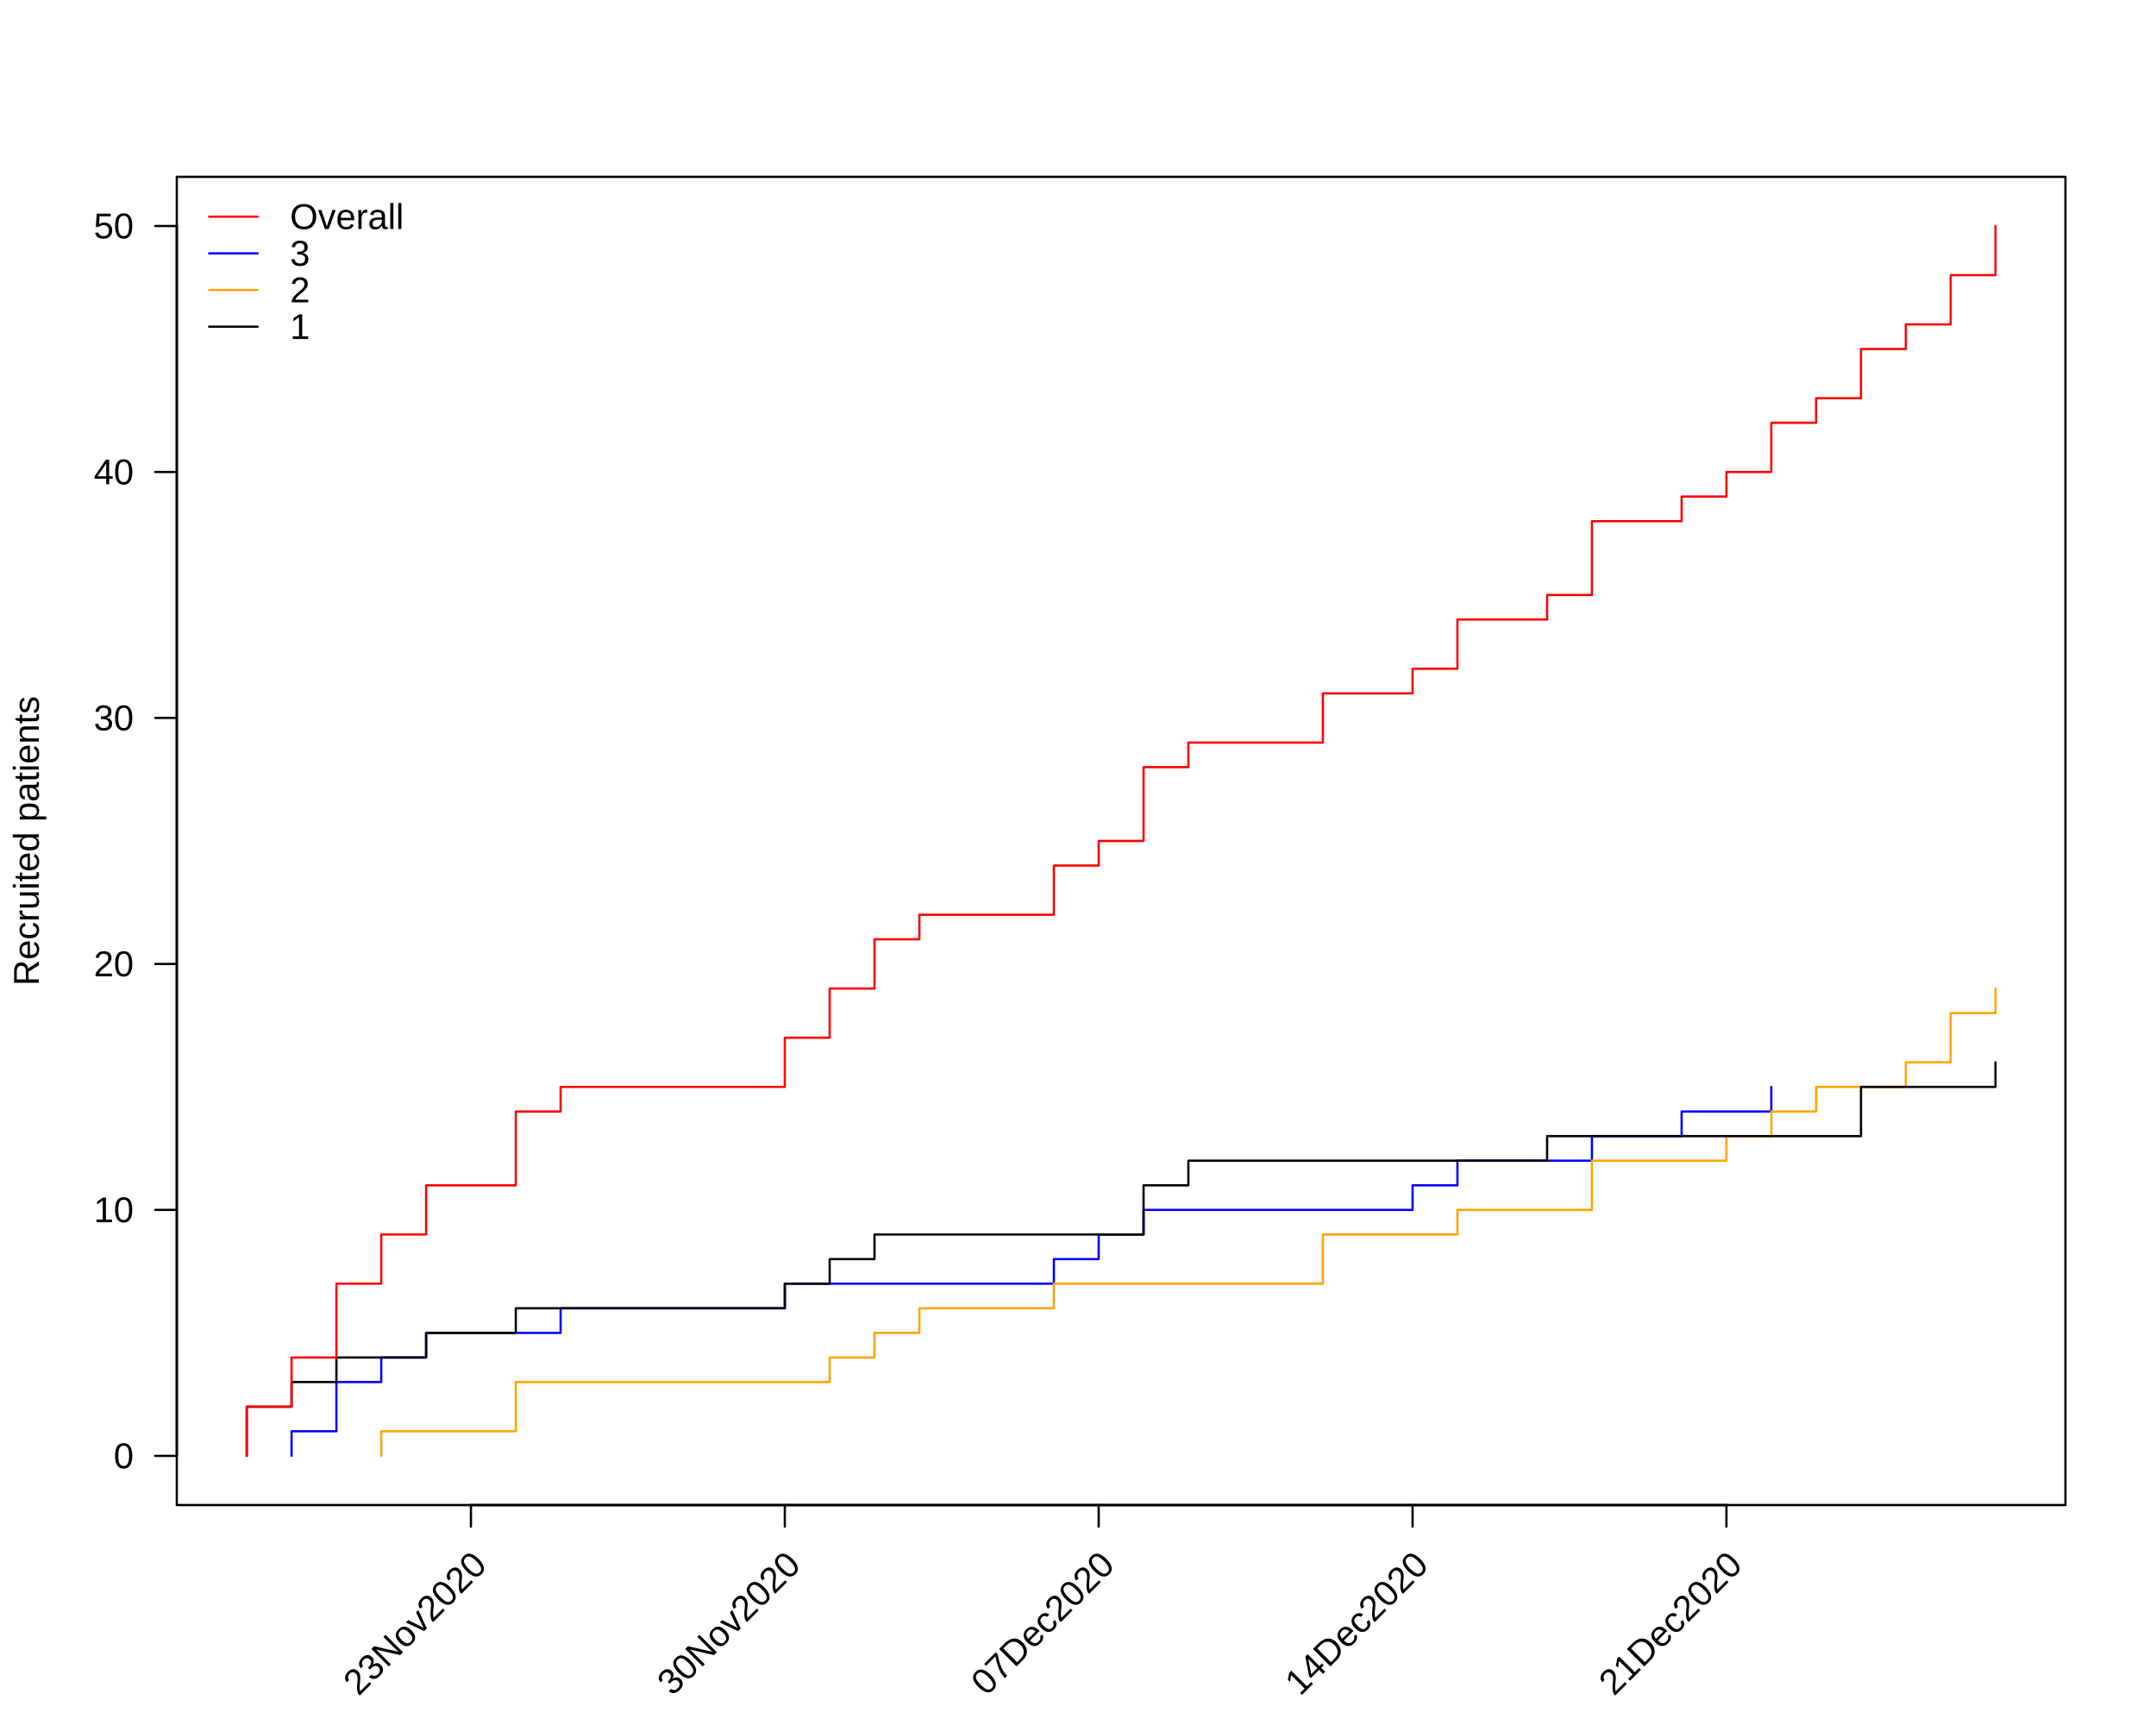
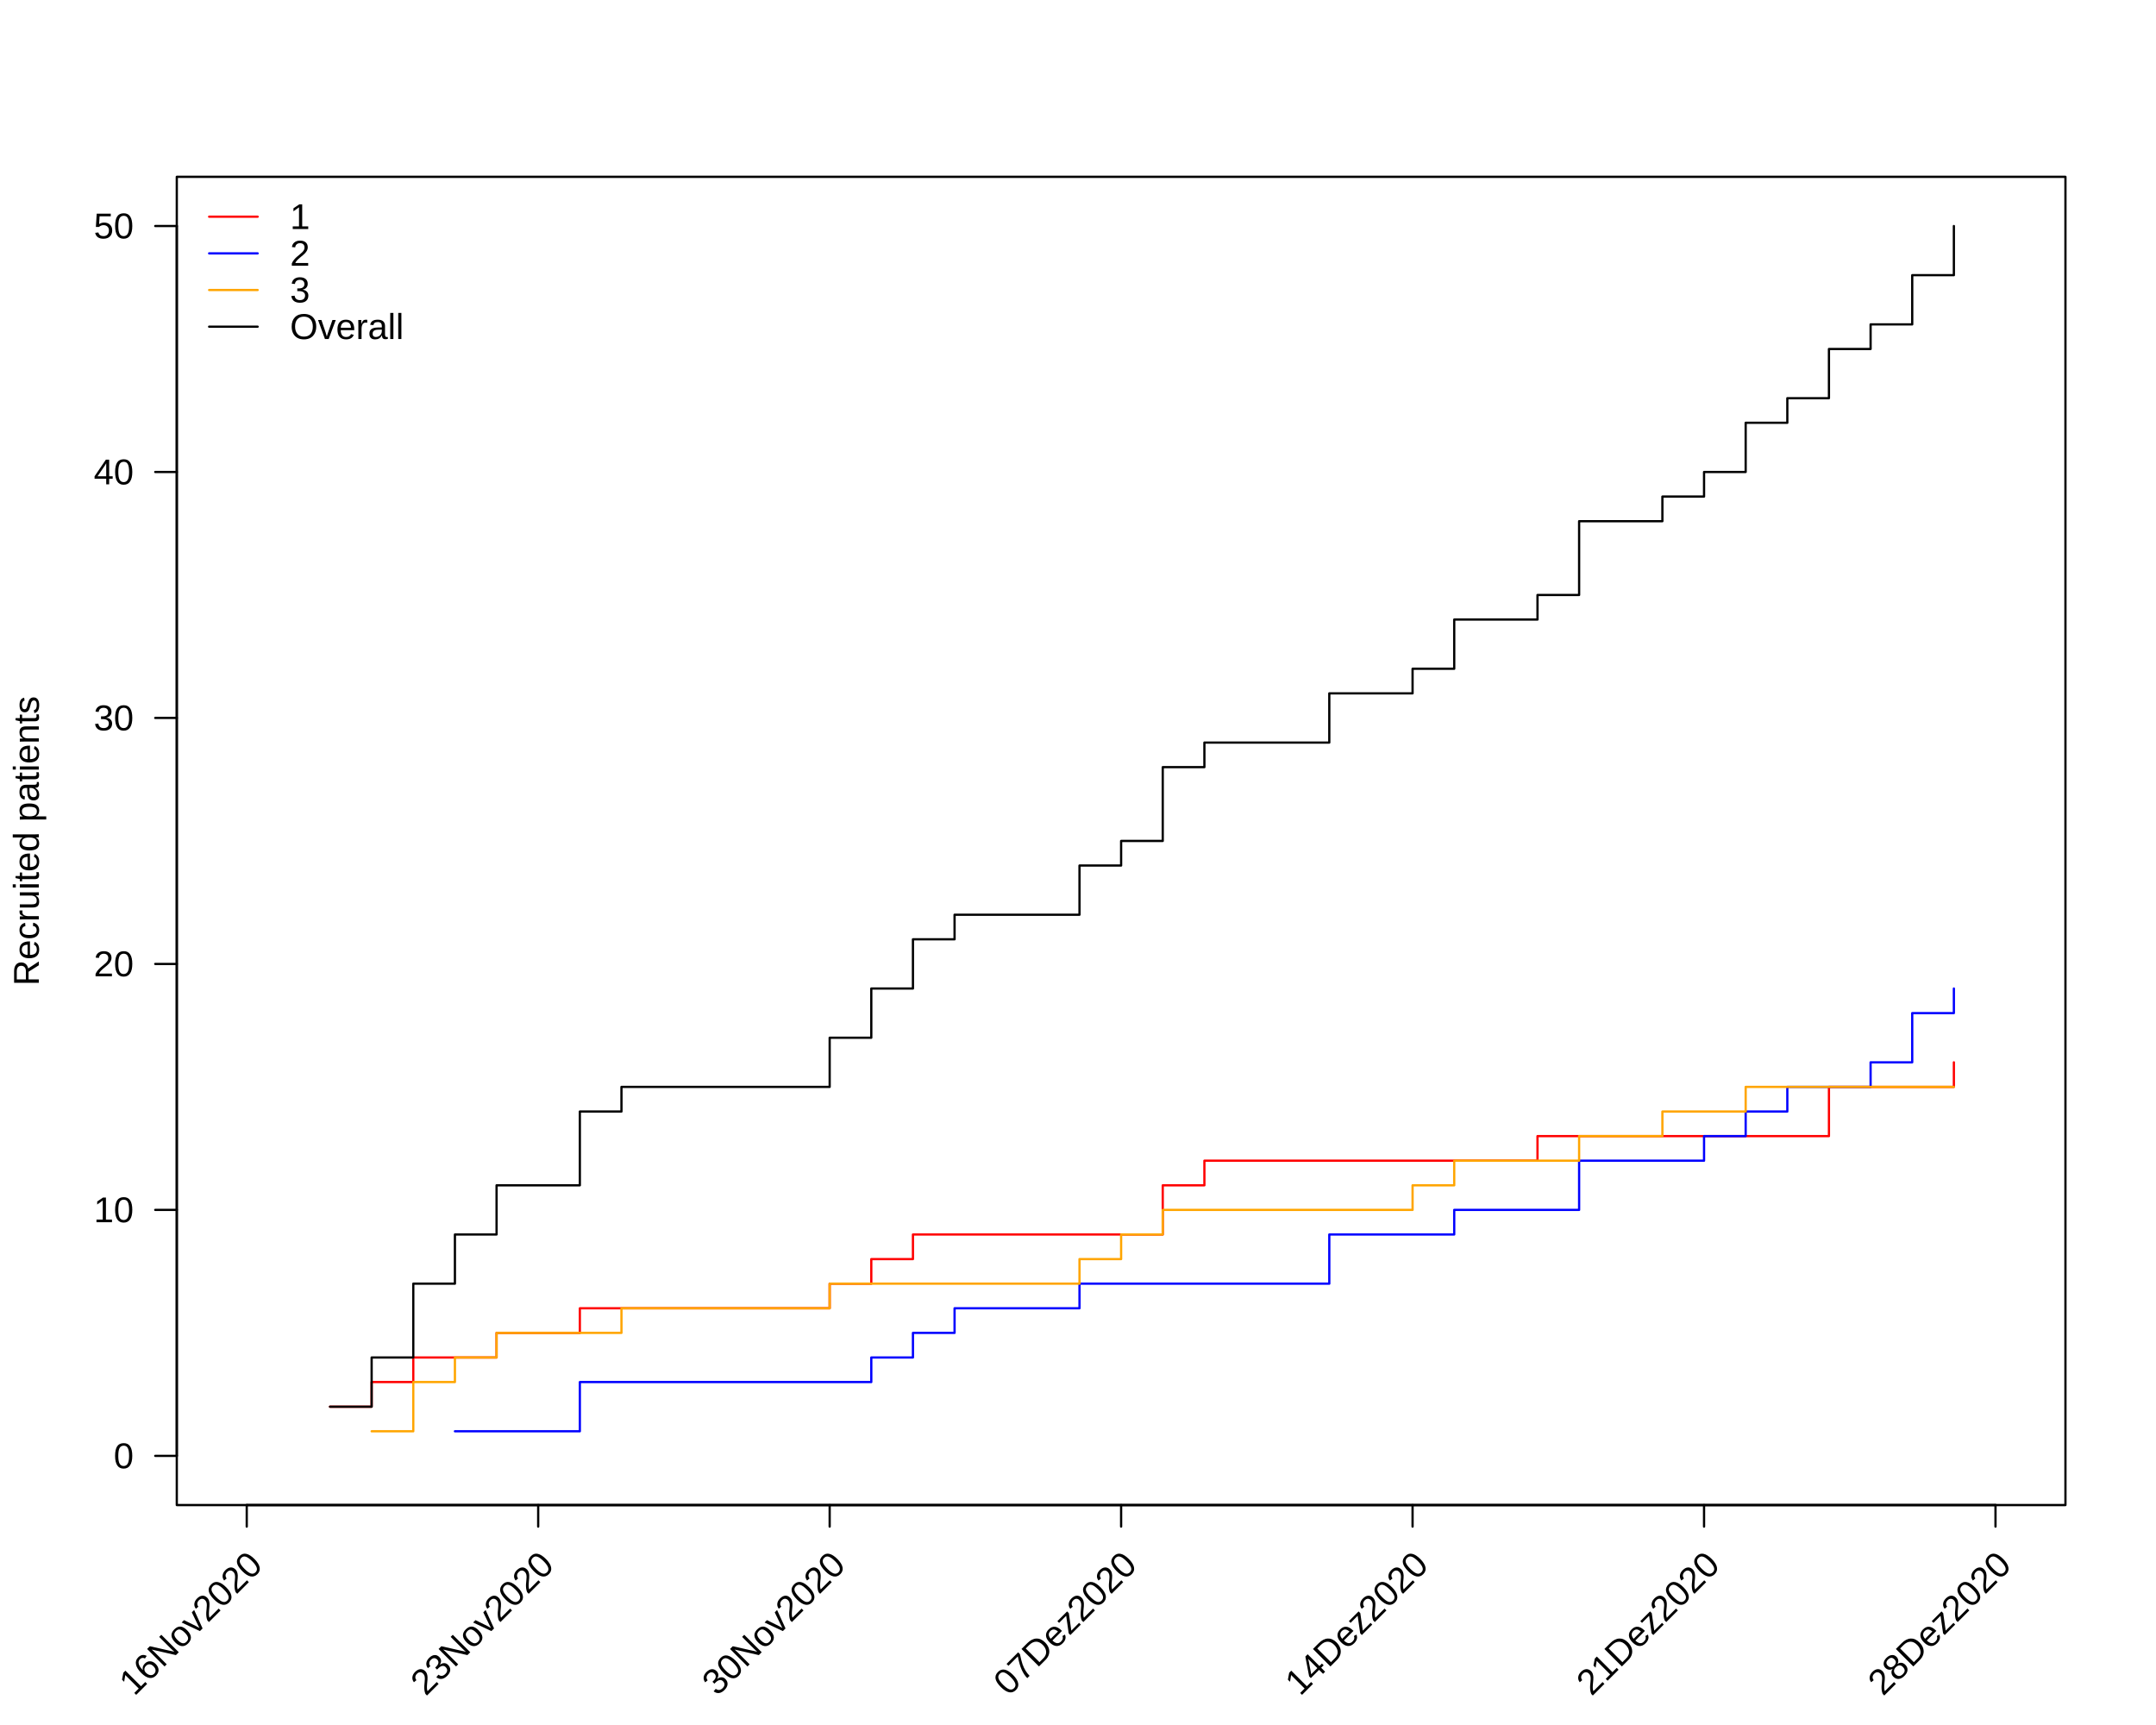
<svg xmlns="http://www.w3.org/2000/svg" viewBox="0 0 720.00 576.00">
  <defs>
    <style type="text/css">
    line, polyline, polygon, path, rect, circle {
      fill: none;
      stroke: #000000;
      stroke-linecap: round;
      stroke-linejoin: round;
      stroke-miterlimit: 10.00;
    }
  </style>
  </defs>
  <rect width="100%" height="100%" style="stroke: none; fill: #FFFFFF;" />
  <text transform="translate(12.96,329.15) rotate(-90)" style="font-size: 12.00px; font-family: Liberation Sans;" textLength="96.70px" lengthAdjust="spacingAndGlyphs">Recruited patients</text>
-   <polyline points="59.04,502.56 689.76,502.56 689.76,59.04 59.04,59.04 59.04,502.56 " style="stroke-width: 0.75;" />
-   <line x1="157.27" y1="502.56" x2="576.55" y2="502.56" style="stroke-width: 0.75;" />
-   <line x1="157.27" y1="502.56" x2="157.27" y2="509.76" style="stroke-width: 0.75;" />
-   <line x1="262.09" y1="502.56" x2="262.09" y2="509.76" style="stroke-width: 0.75;" />
-   <line x1="366.91" y1="502.56" x2="366.91" y2="509.76" style="stroke-width: 0.75;" />
+   <polygon points="59.04,502.56 689.76,502.56 689.76,59.04 59.04,59.04 " style="stroke-width: 0.75; fill: none;" />
+   <line x1="82.40" y1="502.56" x2="666.40" y2="502.56" style="stroke-width: 0.75;" />
+   <line x1="82.40" y1="502.56" x2="82.40" y2="509.76" style="stroke-width: 0.75;" />
+   <line x1="179.73" y1="502.56" x2="179.73" y2="509.76" style="stroke-width: 0.75;" />
+   <line x1="277.07" y1="502.56" x2="277.07" y2="509.76" style="stroke-width: 0.75;" />
+   <line x1="374.40" y1="502.56" x2="374.40" y2="509.76" style="stroke-width: 0.75;" />
  <line x1="471.73" y1="502.56" x2="471.73" y2="509.76" style="stroke-width: 0.75;" />
-   <line x1="576.55" y1="502.56" x2="576.55" y2="509.76" style="stroke-width: 0.75;" />
-   <text transform="translate(119.71,566.58) rotate(-45)" style="font-size: 12.00px; font-family: Liberation Sans;" textLength="61.38px" lengthAdjust="spacingAndGlyphs">23Nov2020</text>
-   <text transform="translate(224.53,566.58) rotate(-45)" style="font-size: 12.00px; font-family: Liberation Sans;" textLength="61.38px" lengthAdjust="spacingAndGlyphs">30Nov2020</text>
-   <text transform="translate(329.35,566.58) rotate(-45)" style="font-size: 12.00px; font-family: Liberation Sans;" textLength="61.38px" lengthAdjust="spacingAndGlyphs">07Dec2020</text>
-   <text transform="translate(434.17,566.58) rotate(-45)" style="font-size: 12.00px; font-family: Liberation Sans;" textLength="61.38px" lengthAdjust="spacingAndGlyphs">14Dec2020</text>
-   <text transform="translate(538.99,566.58) rotate(-45)" style="font-size: 12.00px; font-family: Liberation Sans;" textLength="61.38px" lengthAdjust="spacingAndGlyphs">21Dec2020</text>
+   <line x1="569.07" y1="502.56" x2="569.07" y2="509.76" style="stroke-width: 0.75;" />
+   <line x1="666.40" y1="502.56" x2="666.40" y2="509.76" style="stroke-width: 0.75;" />
+   <text transform="translate(44.83,566.58) rotate(-45)" style="font-size: 12.00px; font-family: Liberation Sans;" textLength="61.38px" lengthAdjust="spacingAndGlyphs">16Nov2020</text>
+   <text transform="translate(142.17,566.58) rotate(-45)" style="font-size: 12.00px; font-family: Liberation Sans;" textLength="61.38px" lengthAdjust="spacingAndGlyphs">23Nov2020</text>
+   <text transform="translate(239.50,566.58) rotate(-45)" style="font-size: 12.00px; font-family: Liberation Sans;" textLength="61.38px" lengthAdjust="spacingAndGlyphs">30Nov2020</text>
+   <text transform="translate(336.83,566.58) rotate(-45)" style="font-size: 12.00px; font-family: Liberation Sans;" textLength="61.38px" lengthAdjust="spacingAndGlyphs">07Dez2020</text>
+   <text transform="translate(434.17,566.58) rotate(-45)" style="font-size: 12.00px; font-family: Liberation Sans;" textLength="61.38px" lengthAdjust="spacingAndGlyphs">14Dez2020</text>
+   <text transform="translate(531.50,566.58) rotate(-45)" style="font-size: 12.00px; font-family: Liberation Sans;" textLength="61.38px" lengthAdjust="spacingAndGlyphs">21Dez2020</text>
+   <text transform="translate(628.83,566.58) rotate(-45)" style="font-size: 12.00px; font-family: Liberation Sans;" textLength="61.38px" lengthAdjust="spacingAndGlyphs">28Dez2020</text>
  <line x1="59.04" y1="486.13" x2="59.04" y2="75.47" style="stroke-width: 0.75;" />
  <line x1="59.04" y1="486.13" x2="51.84" y2="486.13" style="stroke-width: 0.75;" />
  <line x1="59.04" y1="404.00" x2="51.84" y2="404.00" style="stroke-width: 0.75;" />
  <line x1="59.04" y1="321.87" x2="51.84" y2="321.87" style="stroke-width: 0.75;" />
  <line x1="59.04" y1="239.73" x2="51.84" y2="239.73" style="stroke-width: 0.75;" />
  <line x1="59.04" y1="157.60" x2="51.84" y2="157.60" style="stroke-width: 0.75;" />
  <line x1="59.04" y1="75.47" x2="51.84" y2="75.47" style="stroke-width: 0.75;" />
  <text x="37.97" y="490.26" style="font-size: 12.00px; font-family: Liberation Sans;" textLength="6.67px" lengthAdjust="spacingAndGlyphs">0</text>
  <text x="31.30" y="408.12" style="font-size: 12.00px; font-family: Liberation Sans;" textLength="13.34px" lengthAdjust="spacingAndGlyphs">10</text>
  <text x="31.30" y="325.99" style="font-size: 12.00px; font-family: Liberation Sans;" textLength="13.34px" lengthAdjust="spacingAndGlyphs">20</text>
  <text x="31.30" y="243.86" style="font-size: 12.00px; font-family: Liberation Sans;" textLength="13.34px" lengthAdjust="spacingAndGlyphs">30</text>
  <text x="31.30" y="161.73" style="font-size: 12.00px; font-family: Liberation Sans;" textLength="13.34px" lengthAdjust="spacingAndGlyphs">40</text>
  <text x="31.30" y="79.59" style="font-size: 12.00px; font-family: Liberation Sans;" textLength="13.34px" lengthAdjust="spacingAndGlyphs">50</text>
  <defs>
    <clipPath id="cpNTkuMDR8Njg5Ljc2fDUwMi41Nnw1OS4wNA==">
      <rect x="59.04" y="59.04" width="630.72" height="443.52" />
    </clipPath>
  </defs>
-   <polyline points="97.37,486.13 97.37,486.13 97.37,477.92 112.35,477.92 112.35,461.49 127.32,461.49 127.32,453.28 142.30,453.28 142.30,445.07 187.22,445.07 187.22,436.85 262.09,436.85 262.09,428.64 351.94,428.64 351.94,420.43 366.91,420.43 366.91,412.21 381.89,412.21 381.89,404.00 471.73,404.00 471.73,395.79 486.71,395.79 486.71,387.57 531.63,387.57 531.63,379.36 561.58,379.36 561.58,371.15 591.53,371.15 591.53,362.93 " style="stroke-width: 0.75; stroke: #0000FF;" clip-path="url(#cpNTkuMDR8Njg5Ljc2fDUwMi41Nnw1OS4wNA==)" />
-   <polyline points="127.32,486.13 127.32,486.13 127.32,477.92 172.25,477.92 172.25,461.49 277.07,461.49 277.07,453.28 292.04,453.28 292.04,445.07 307.02,445.07 307.02,436.85 351.94,436.85 351.94,428.64 441.78,428.64 441.78,412.21 486.71,412.21 486.71,404.00 531.63,404.00 531.63,387.57 576.55,387.57 576.55,379.36 591.53,379.36 591.53,371.15 606.50,371.15 606.50,362.93 636.45,362.93 636.45,354.72 651.43,354.72 651.43,338.29 666.40,338.29 666.40,330.08 " style="stroke-width: 0.75; stroke: #FFA500;" clip-path="url(#cpNTkuMDR8Njg5Ljc2fDUwMi41Nnw1OS4wNA==)" />
-   <polyline points="82.40,486.13 82.40,486.13 82.40,469.71 97.37,469.71 97.37,461.49 112.35,461.49 112.35,453.28 142.30,453.28 142.30,445.07 172.25,445.07 172.25,436.85 262.09,436.85 262.09,428.64 277.07,428.64 277.07,420.43 292.04,420.43 292.04,412.21 381.89,412.21 381.89,395.79 396.86,395.79 396.86,387.57 516.66,387.57 516.66,379.36 621.48,379.36 621.48,362.93 666.40,362.93 666.40,354.72 " style="stroke-width: 0.75;" clip-path="url(#cpNTkuMDR8Njg5Ljc2fDUwMi41Nnw1OS4wNA==)" />
-   <polyline points="82.40,486.13 82.40,486.13 82.40,469.71 97.37,469.71 97.37,453.28 112.35,453.28 112.35,428.64 127.32,428.64 127.32,412.21 142.30,412.21 142.30,395.79 172.25,395.79 172.25,371.15 187.22,371.15 187.22,362.93 262.09,362.93 262.09,346.51 277.07,346.51 277.07,330.08 292.04,330.08 292.04,313.65 307.02,313.65 307.02,305.44 351.94,305.44 351.94,289.01 366.91,289.01 366.91,280.80 381.89,280.80 381.89,256.16 396.86,256.16 396.86,247.95 441.78,247.95 441.78,231.52 471.73,231.52 471.73,223.31 486.71,223.31 486.71,206.88 516.66,206.88 516.66,198.67 531.63,198.67 531.63,174.03 561.58,174.03 561.58,165.81 576.55,165.81 576.55,157.60 591.53,157.60 591.53,141.17 606.50,141.17 606.50,132.96 621.48,132.96 621.48,116.53 636.45,116.53 636.45,108.32 651.43,108.32 651.43,91.89 666.40,91.89 666.40,75.47 " style="stroke-width: 0.75; stroke: #FF0000;" clip-path="url(#cpNTkuMDR8Njg5Ljc2fDUwMi41Nnw1OS4wNA==)" />
+   <polyline points="110.21,469.71 124.11,469.71 124.11,461.49 138.02,461.49 138.02,453.28 165.83,453.28 165.83,445.07 193.64,445.07 193.64,436.85 277.07,436.85 277.07,428.64 290.97,428.64 290.97,420.43 304.88,420.43 304.88,412.21 388.30,412.21 388.30,395.79 402.21,395.79 402.21,387.57 513.45,387.57 513.45,379.36 610.78,379.36 610.78,362.93 652.50,362.93 652.50,354.72 " style="stroke-width: 0.75; stroke: #FF0000;" clip-path="url(#cpNTkuMDR8Njg5Ljc2fDUwMi41Nnw1OS4wNA==)" />
+   <polyline points="151.92,477.92 193.64,477.92 193.64,461.49 290.97,461.49 290.97,453.28 304.88,453.28 304.88,445.07 318.78,445.07 318.78,436.85 360.50,436.85 360.50,428.64 443.92,428.64 443.92,412.21 485.64,412.21 485.64,404.00 527.35,404.00 527.35,387.57 569.07,387.57 569.07,379.36 582.97,379.36 582.97,371.15 596.88,371.15 596.88,362.93 624.69,362.93 624.69,354.72 638.59,354.72 638.59,338.29 652.50,338.29 652.50,330.08 " style="stroke-width: 0.75; stroke: #0000FF;" clip-path="url(#cpNTkuMDR8Njg5Ljc2fDUwMi41Nnw1OS4wNA==)" />
+   <polyline points="124.11,477.92 138.02,477.92 138.02,461.49 151.92,461.49 151.92,453.28 165.83,453.28 165.83,445.07 207.54,445.07 207.54,436.85 277.07,436.85 277.07,428.64 360.50,428.64 360.50,420.43 374.40,420.43 374.40,412.21 388.30,412.21 388.30,404.00 471.73,404.00 471.73,395.79 485.64,395.79 485.64,387.57 527.35,387.57 527.35,379.36 555.16,379.36 555.16,371.15 582.97,371.15 582.97,362.93 652.50,362.93 652.50,362.93 " style="stroke-width: 0.75; stroke: #FFA500;" clip-path="url(#cpNTkuMDR8Njg5Ljc2fDUwMi41Nnw1OS4wNA==)" />
+   <polyline points="110.21,469.71 124.11,469.71 124.11,453.28 138.02,453.28 138.02,428.64 151.92,428.64 151.92,412.21 165.83,412.21 165.83,395.79 193.64,395.79 193.64,371.15 207.54,371.15 207.54,362.93 277.07,362.93 277.07,346.51 290.97,346.51 290.97,330.08 304.88,330.08 304.88,313.65 318.78,313.65 318.78,305.44 360.50,305.44 360.50,289.01 374.40,289.01 374.40,280.80 388.30,280.80 388.30,256.16 402.21,256.16 402.21,247.95 443.92,247.95 443.92,231.52 471.73,231.52 471.73,223.31 485.64,223.31 485.64,206.88 513.45,206.88 513.45,198.67 527.35,198.67 527.35,174.03 555.16,174.03 555.16,165.81 569.07,165.81 569.07,157.60 582.97,157.60 582.97,141.17 596.88,141.17 596.88,132.96 610.78,132.96 610.78,116.53 624.69,116.53 624.69,108.32 638.59,108.32 638.59,91.89 652.50,91.89 652.50,75.47 " style="stroke-width: 0.75;" clip-path="url(#cpNTkuMDR8Njg5Ljc2fDUwMi41Nnw1OS4wNA==)" />
  <line x1="69.84" y1="72.36" x2="86.04" y2="72.36" style="stroke-width: 0.75; stroke: #FF0000;" clip-path="url(#cpNTkuMDR8Njg5Ljc2fDUwMi41Nnw1OS4wNA==)" />
  <line x1="69.84" y1="84.60" x2="86.04" y2="84.60" style="stroke-width: 0.75; stroke: #0000FF;" clip-path="url(#cpNTkuMDR8Njg5Ljc2fDUwMi41Nnw1OS4wNA==)" />
  <line x1="69.84" y1="96.84" x2="86.04" y2="96.84" style="stroke-width: 0.75; stroke: #FFA500;" clip-path="url(#cpNTkuMDR8Njg5Ljc2fDUwMi41Nnw1OS4wNA==)" />
  <line x1="69.84" y1="109.08" x2="86.04" y2="109.08" style="stroke-width: 0.75;" clip-path="url(#cpNTkuMDR8Njg5Ljc2fDUwMi41Nnw1OS4wNA==)" />
  <g clip-path="url(#cpNTkuMDR8Njg5Ljc2fDUwMi41Nnw1OS4wNA==)">
-     <text x="96.84" y="76.48" style="font-size: 12.00px; font-family: Liberation Sans;" textLength="38.02px" lengthAdjust="spacingAndGlyphs">Overall</text>
+     <text x="96.84" y="76.48" style="font-size: 12.00px; font-family: Liberation Sans;" textLength="6.67px" lengthAdjust="spacingAndGlyphs">1</text>
  </g>
  <g clip-path="url(#cpNTkuMDR8Njg5Ljc2fDUwMi41Nnw1OS4wNA==)">
-     <text x="96.84" y="88.72" style="font-size: 12.00px; font-family: Liberation Sans;" textLength="6.67px" lengthAdjust="spacingAndGlyphs">3</text>
+     <text x="96.84" y="88.72" style="font-size: 12.00px; font-family: Liberation Sans;" textLength="6.67px" lengthAdjust="spacingAndGlyphs">2</text>
  </g>
  <g clip-path="url(#cpNTkuMDR8Njg5Ljc2fDUwMi41Nnw1OS4wNA==)">
-     <text x="96.84" y="100.96" style="font-size: 12.00px; font-family: Liberation Sans;" textLength="6.67px" lengthAdjust="spacingAndGlyphs">2</text>
+     <text x="96.84" y="100.96" style="font-size: 12.00px; font-family: Liberation Sans;" textLength="6.67px" lengthAdjust="spacingAndGlyphs">3</text>
  </g>
  <g clip-path="url(#cpNTkuMDR8Njg5Ljc2fDUwMi41Nnw1OS4wNA==)">
-     <text x="96.84" y="113.20" style="font-size: 12.00px; font-family: Liberation Sans;" textLength="6.67px" lengthAdjust="spacingAndGlyphs">1</text>
+     <text x="96.84" y="113.20" style="font-size: 12.00px; font-family: Liberation Sans;" textLength="38.02px" lengthAdjust="spacingAndGlyphs">Overall</text>
  </g>
</svg>
